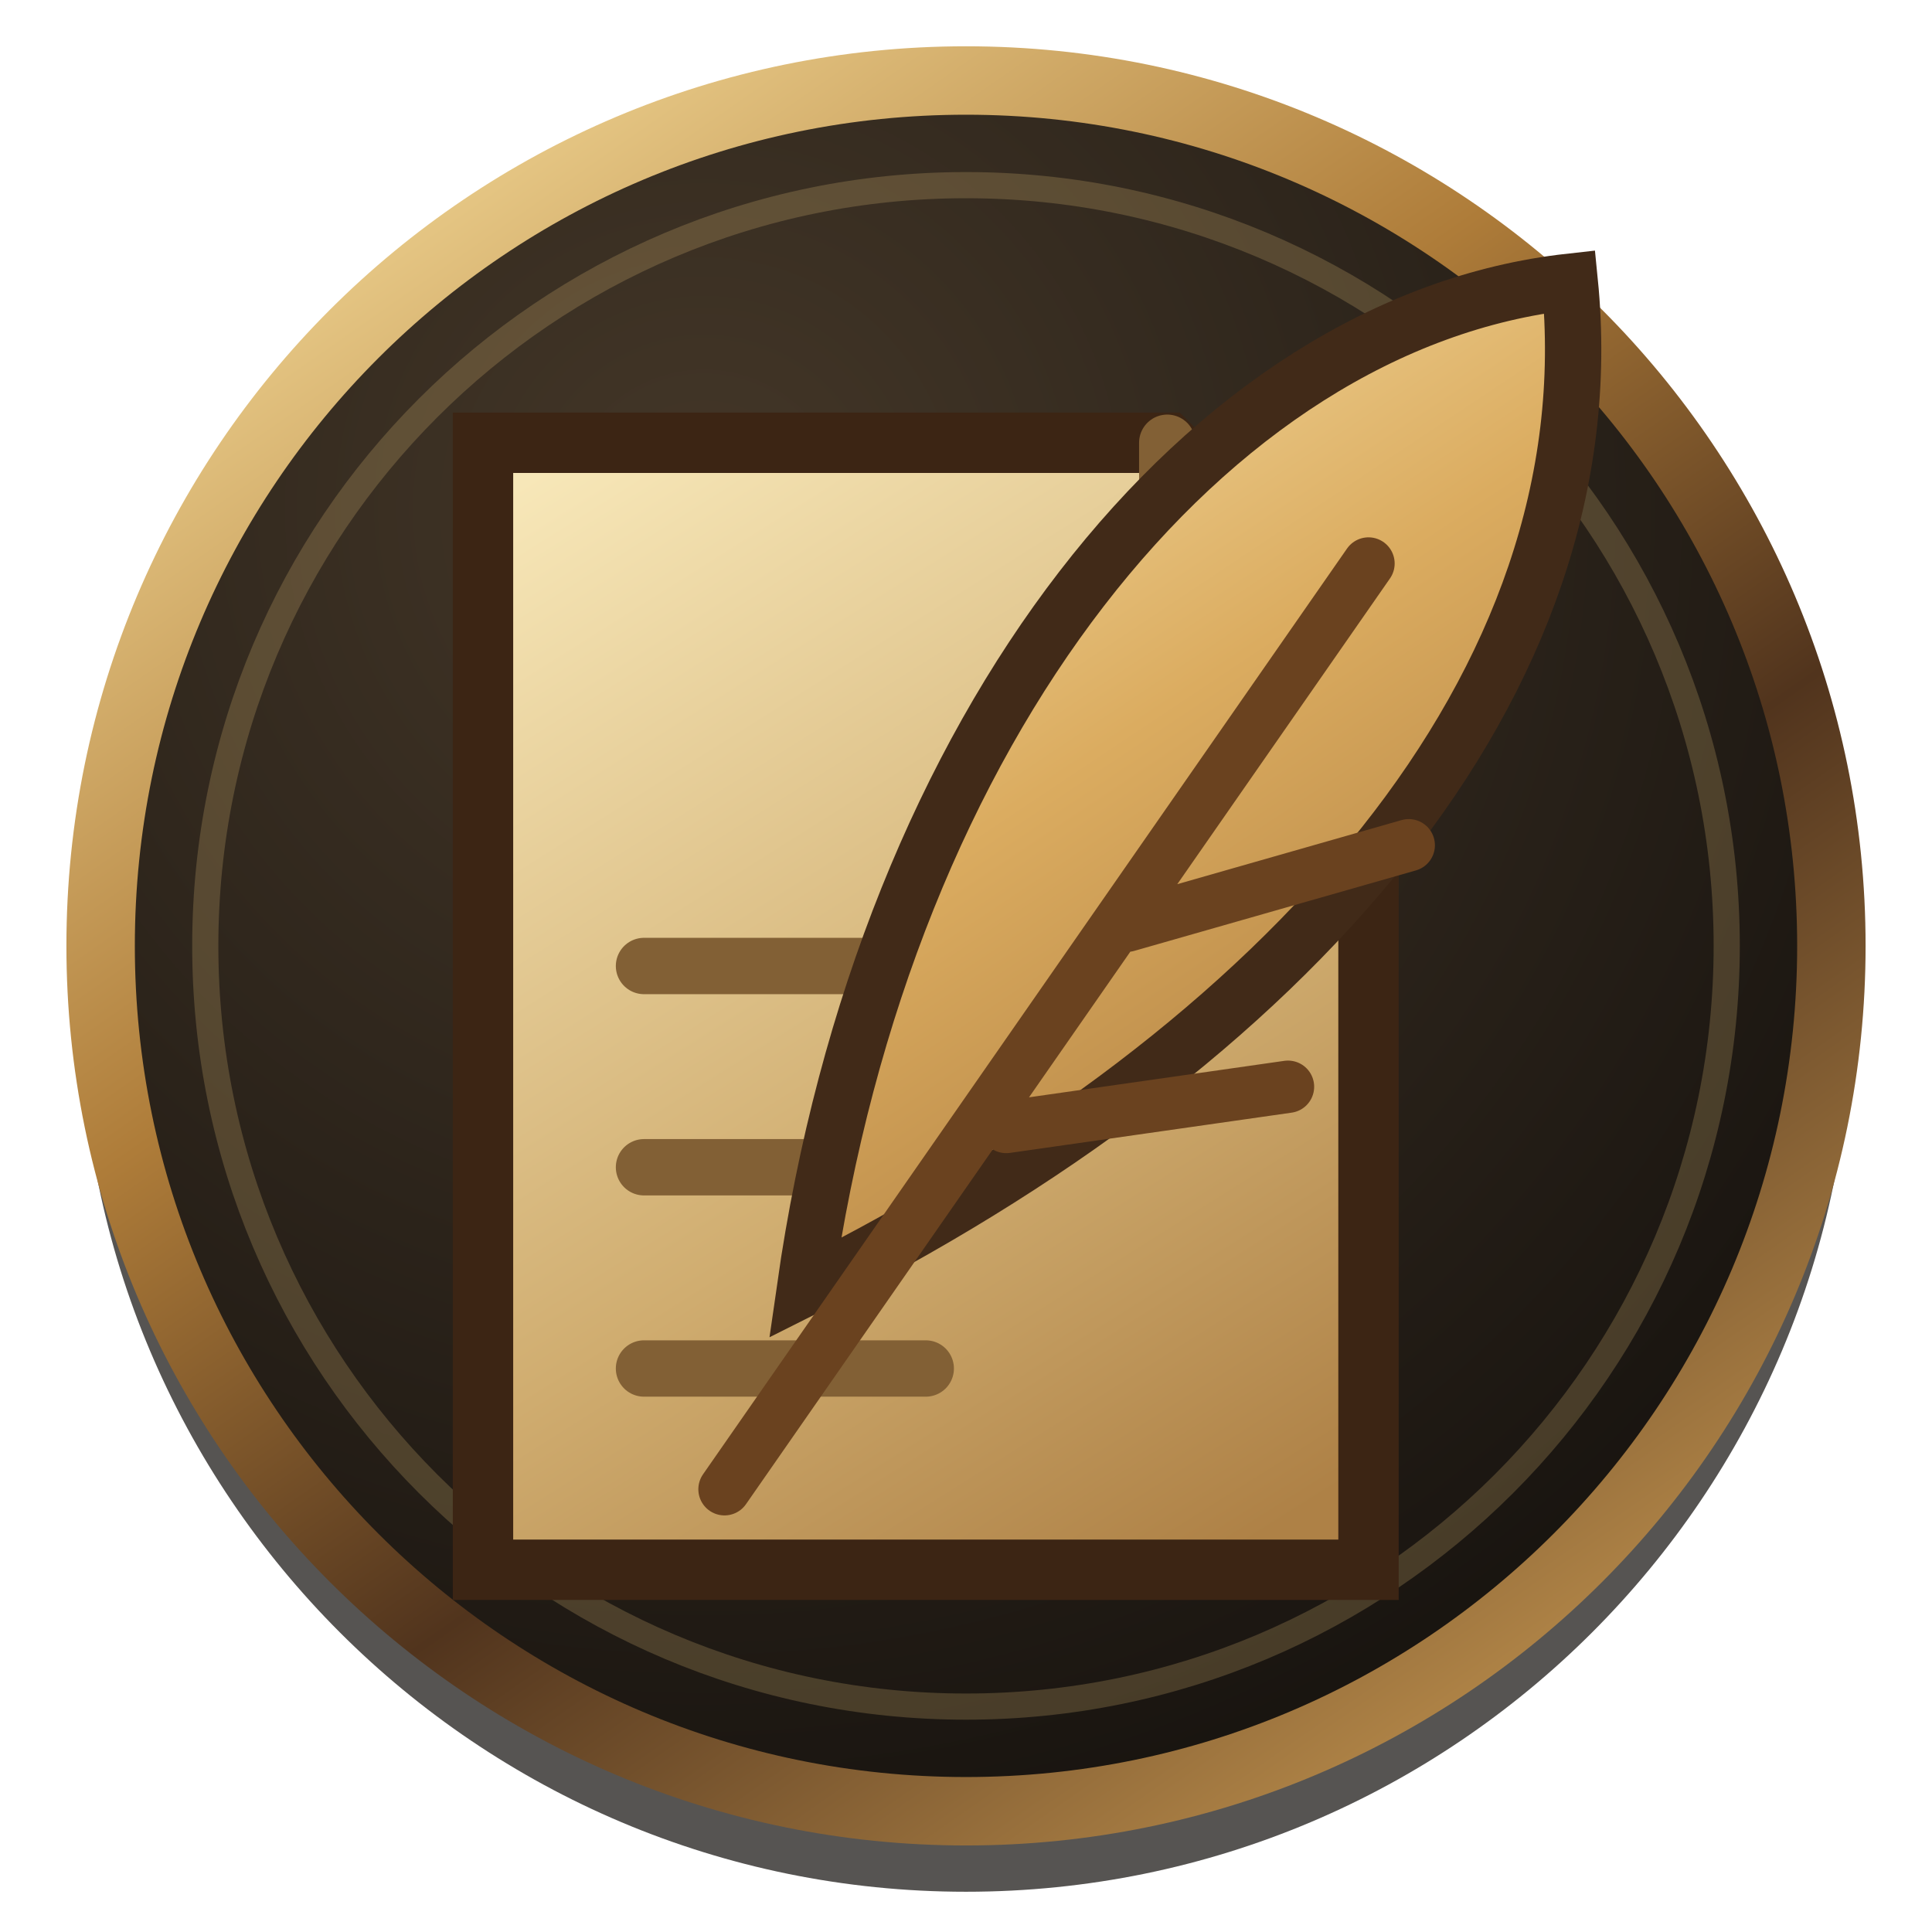
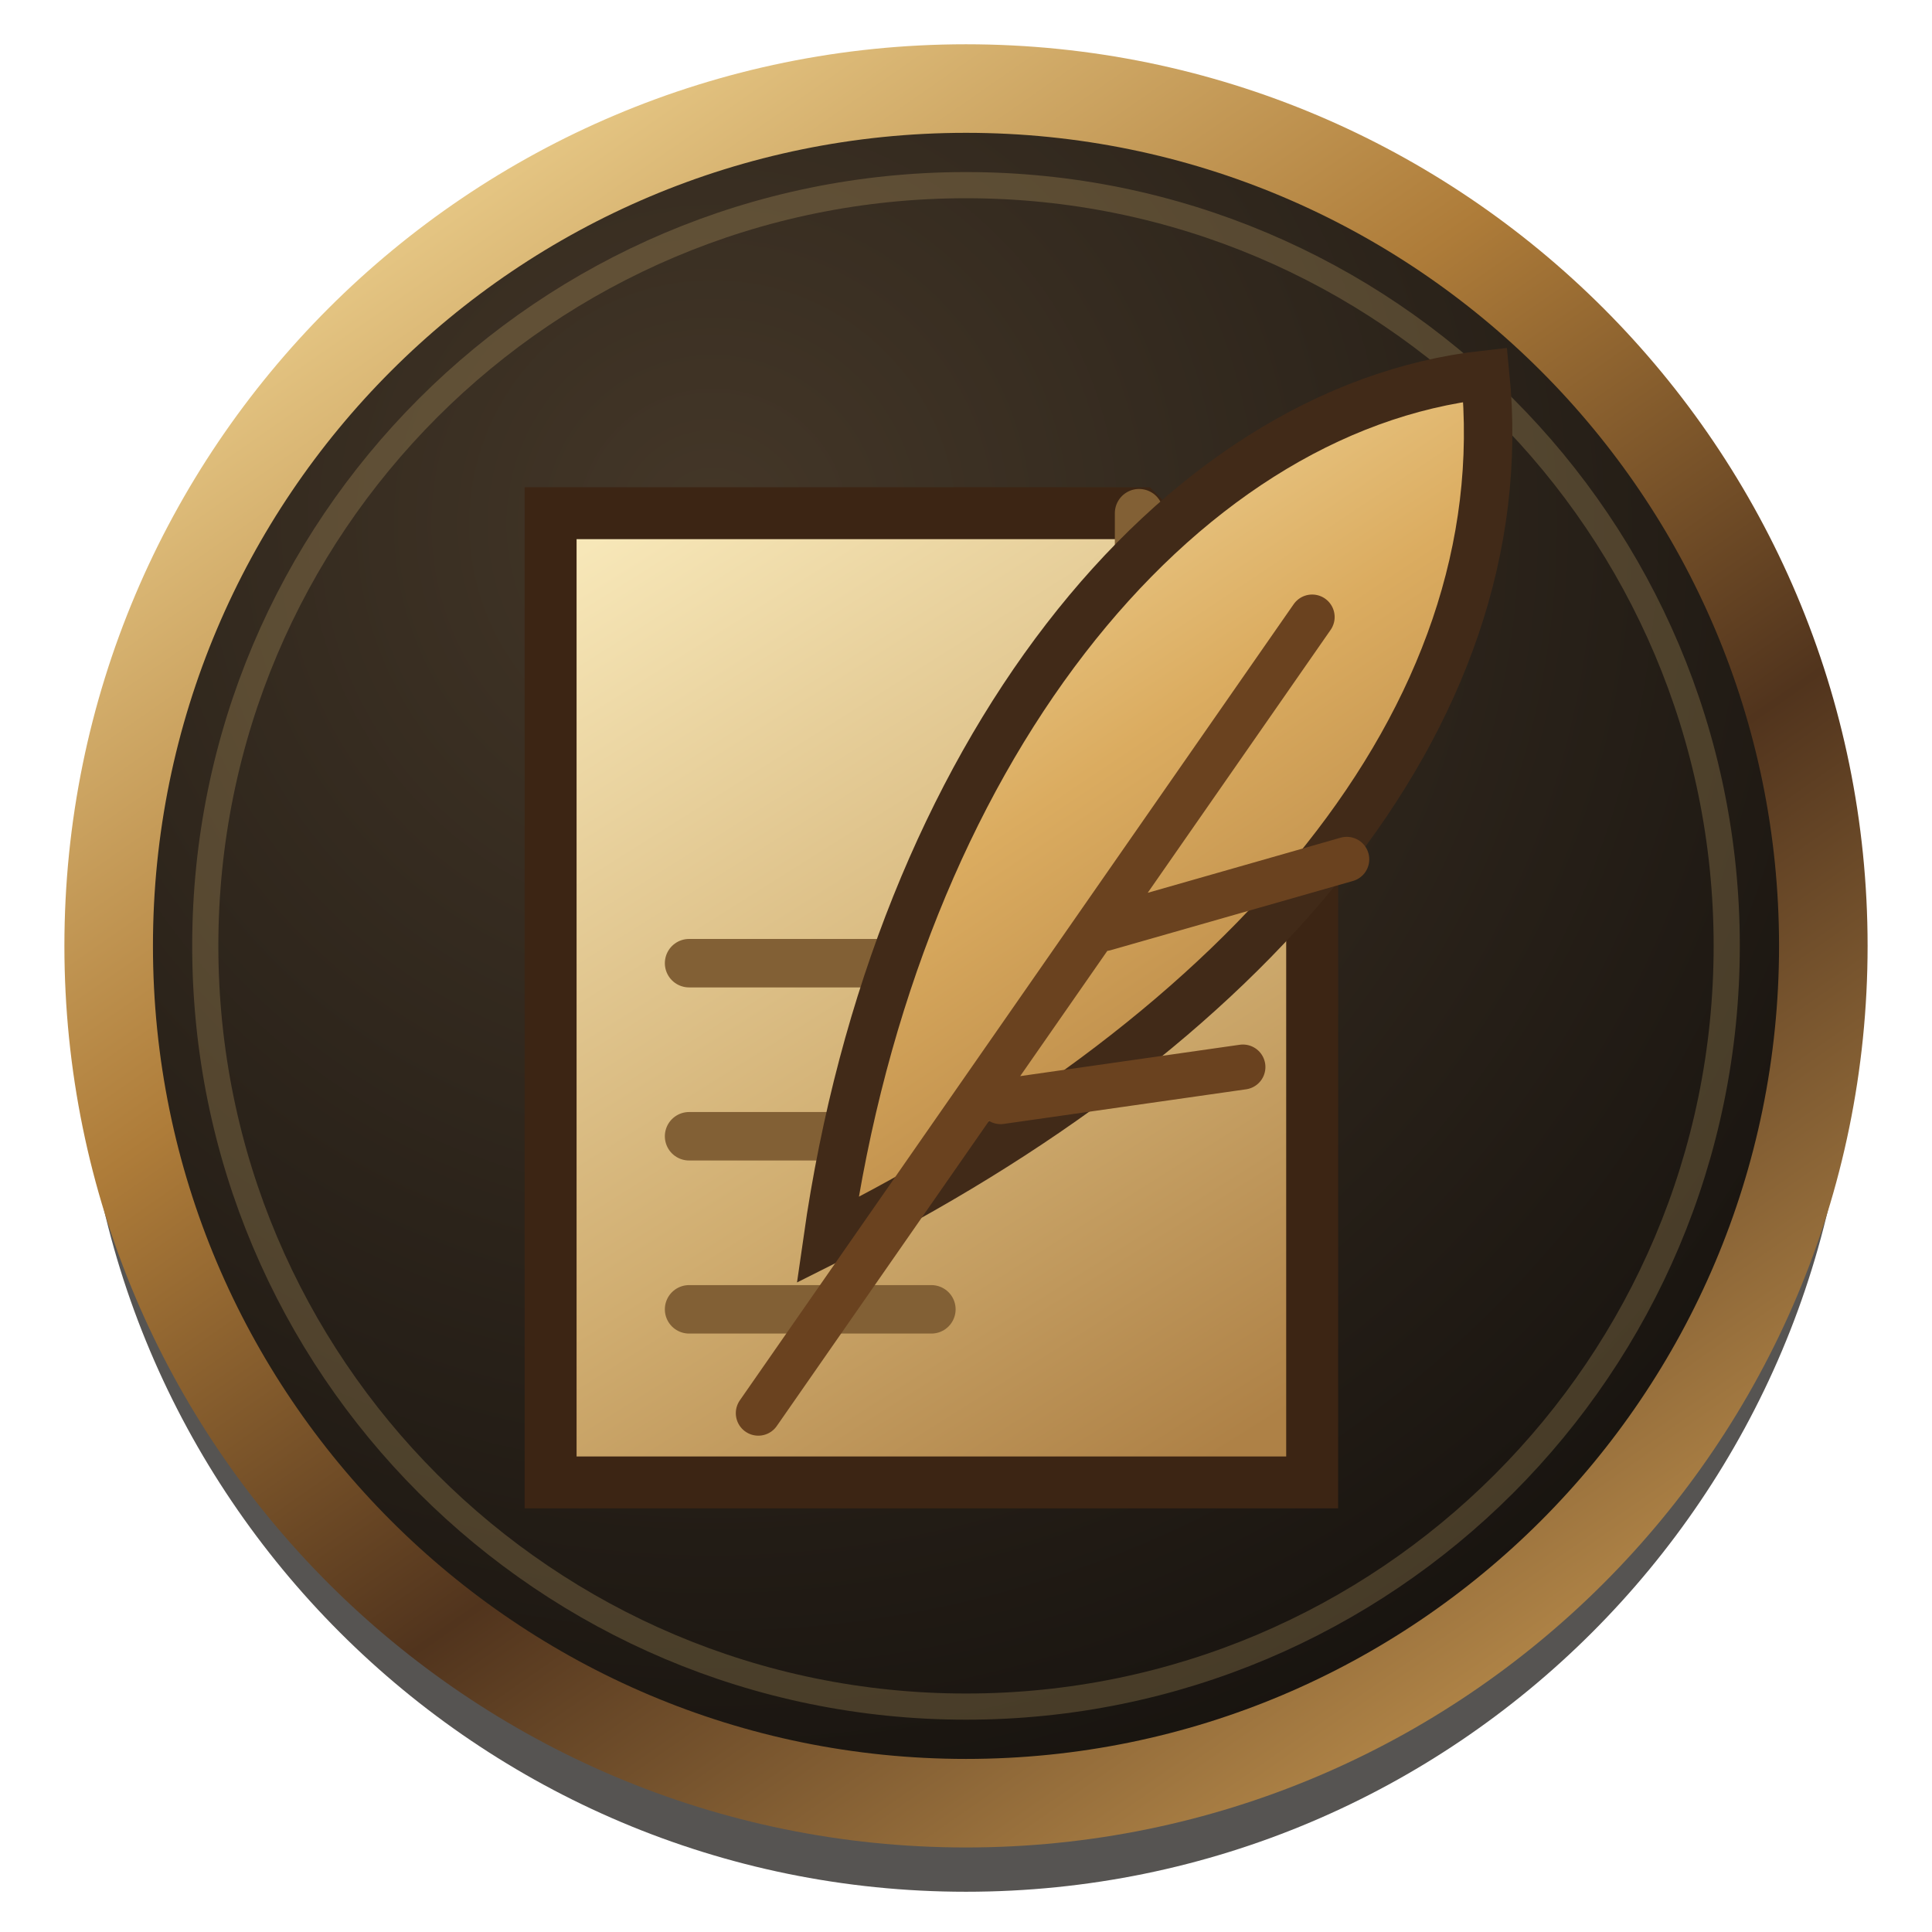
<svg xmlns="http://www.w3.org/2000/svg" viewBox="0 0 48 48" fill="none">
  <defs>
    <linearGradient id="rim" x1="8" y1="3" x2="38" y2="46" gradientUnits="userSpaceOnUse">
      <stop stop-color="#f2d795" />
      <stop offset=".35" stop-color="#ae7c39" />
      <stop offset=".62" stop-color="#51341d" />
      <stop offset="1" stop-color="#c59650" />
    </linearGradient>
    <radialGradient id="well" cx=".35" cy=".25" r=".8">
      <stop stop-color="#443728" />
      <stop offset="1" stop-color="#17130f" />
    </radialGradient>
    <linearGradient id="gold" x1="14" y1="8" x2="34" y2="38" gradientUnits="userSpaceOnUse">
      <stop stop-color="#fff0bd" />
      <stop offset=".45" stop-color="#dbac60" />
      <stop offset="1" stop-color="#98662f" />
    </linearGradient>
    <linearGradient id="paper" x1="13" y1="12" x2="30" y2="39" gradientUnits="userSpaceOnUse">
      <stop stop-color="#f7e7b8" />
      <stop offset=".6" stop-color="#d0ad70" />
      <stop offset="1" stop-color="#ae8146" />
    </linearGradient>
  </defs>
  <circle cx="24" cy="25" r="22" fill="#0f0c09" fill-opacity=".7" />
-   <circle cx="24" cy="23.5" r="21.5" fill="url(#well)" stroke="url(#rim)" stroke-width="1.7" />
+   <circle cx="24" cy="23.5" r="21.3" fill="url(#well)" stroke="url(#rim)" stroke-width="2.2" />
  <circle cx="24" cy="23.5" r="18.9" stroke="#e9c77e" stroke-opacity=".22" stroke-width=".65" />
-   <path d="M12 11h17l5 5v23H12z" fill="url(#paper)" stroke="#3c2514" stroke-width="1.5" />
-   <path d="M29 11v6h5M16 24h9M16 29h8M16 34h7" fill="none" stroke="#826035" stroke-width="1.4" stroke-linecap="round" />
-   <path d="M20 32C22 18 30 8 39 7c1 10-7 19-19 25Z" fill="url(#gold)" stroke="#412a18" stroke-width="1.4" />
-   <path d="m18 37 16-23m-9 14 7-1m-4-4 7-2" fill="none" stroke="#6a421f" stroke-width="1.3" stroke-linecap="round" />
+   <g transform="translate(3.36 3.29) scale(0.86)">
+     <path d="M12 11h17l5 5v23H12z" fill="url(#paper)" stroke="#3c2514" stroke-width="1.5" />
+     <path d="M29 11v6h5M16 24h9M16 29h8M16 34h7" fill="none" stroke="#826035" stroke-width="1.4" stroke-linecap="round" />
+     <path d="M20 32C22 18 30 8 39 7c1 10-7 19-19 25Z" fill="url(#gold)" stroke="#412a18" stroke-width="1.4" />
+     <path d="m18 37 16-23m-9 14 7-1m-4-4 7-2" fill="none" stroke="#6a421f" stroke-width="1.3" stroke-linecap="round" />
+   </g>
</svg>
